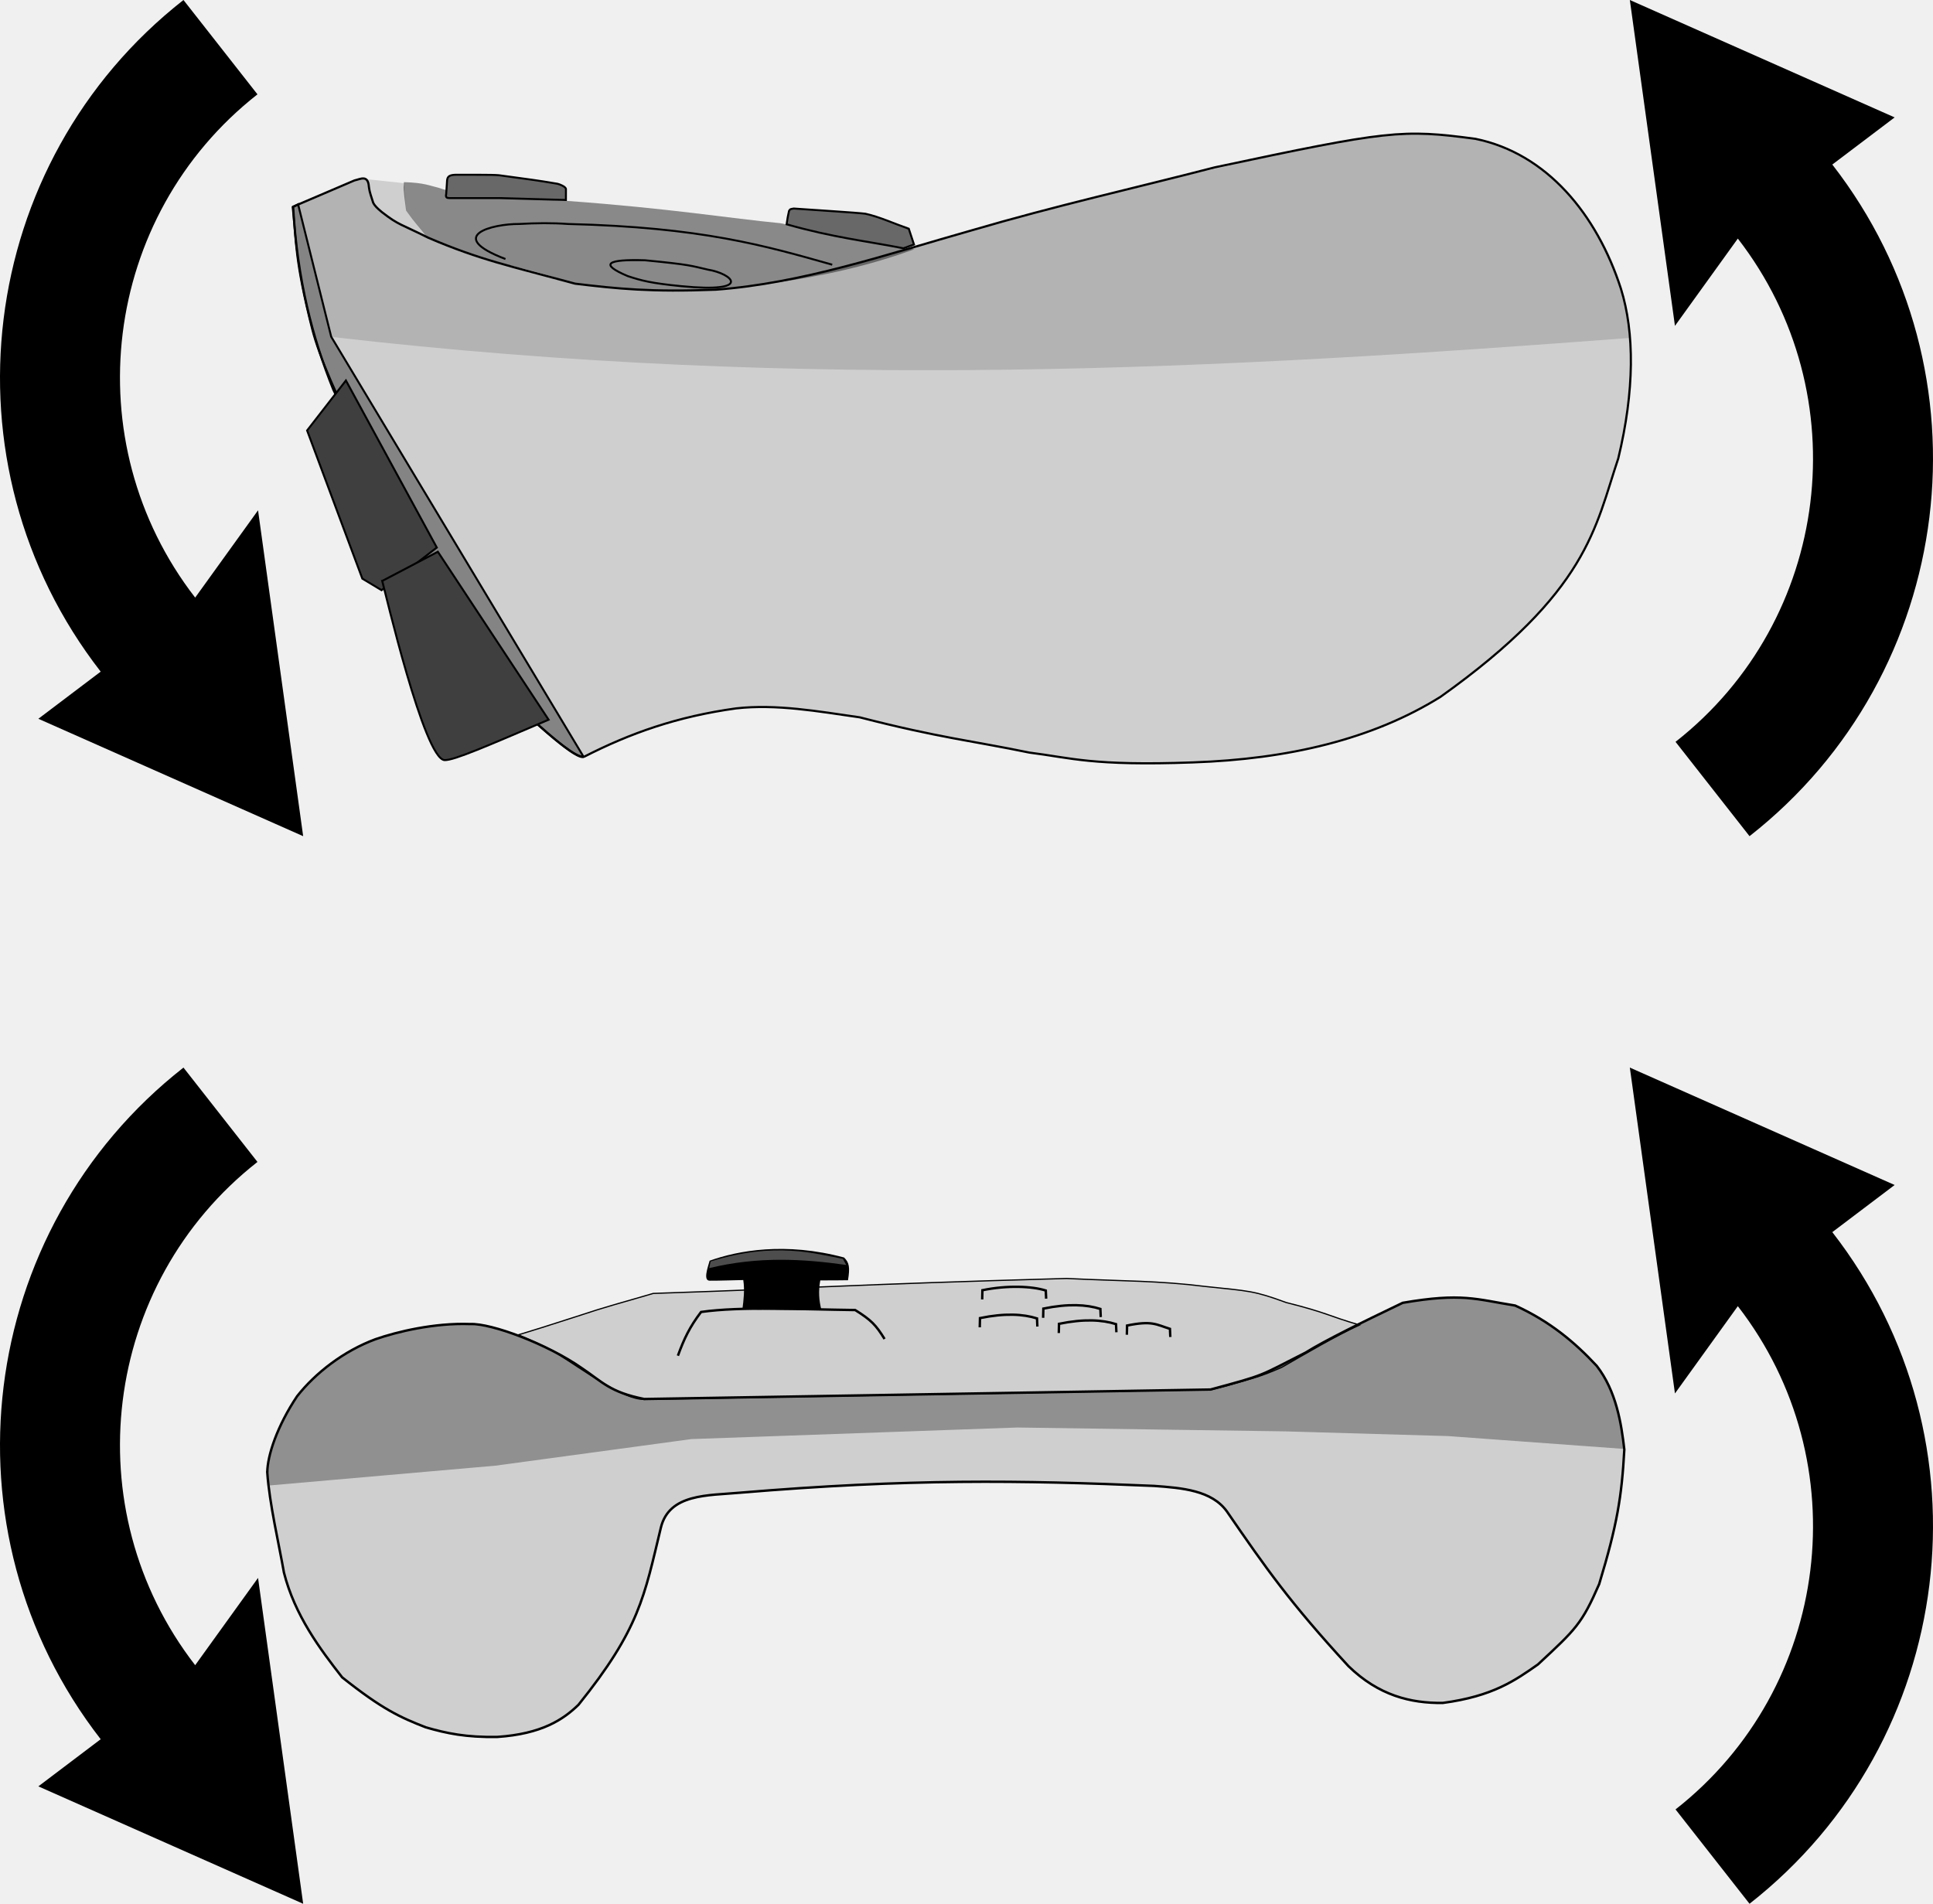
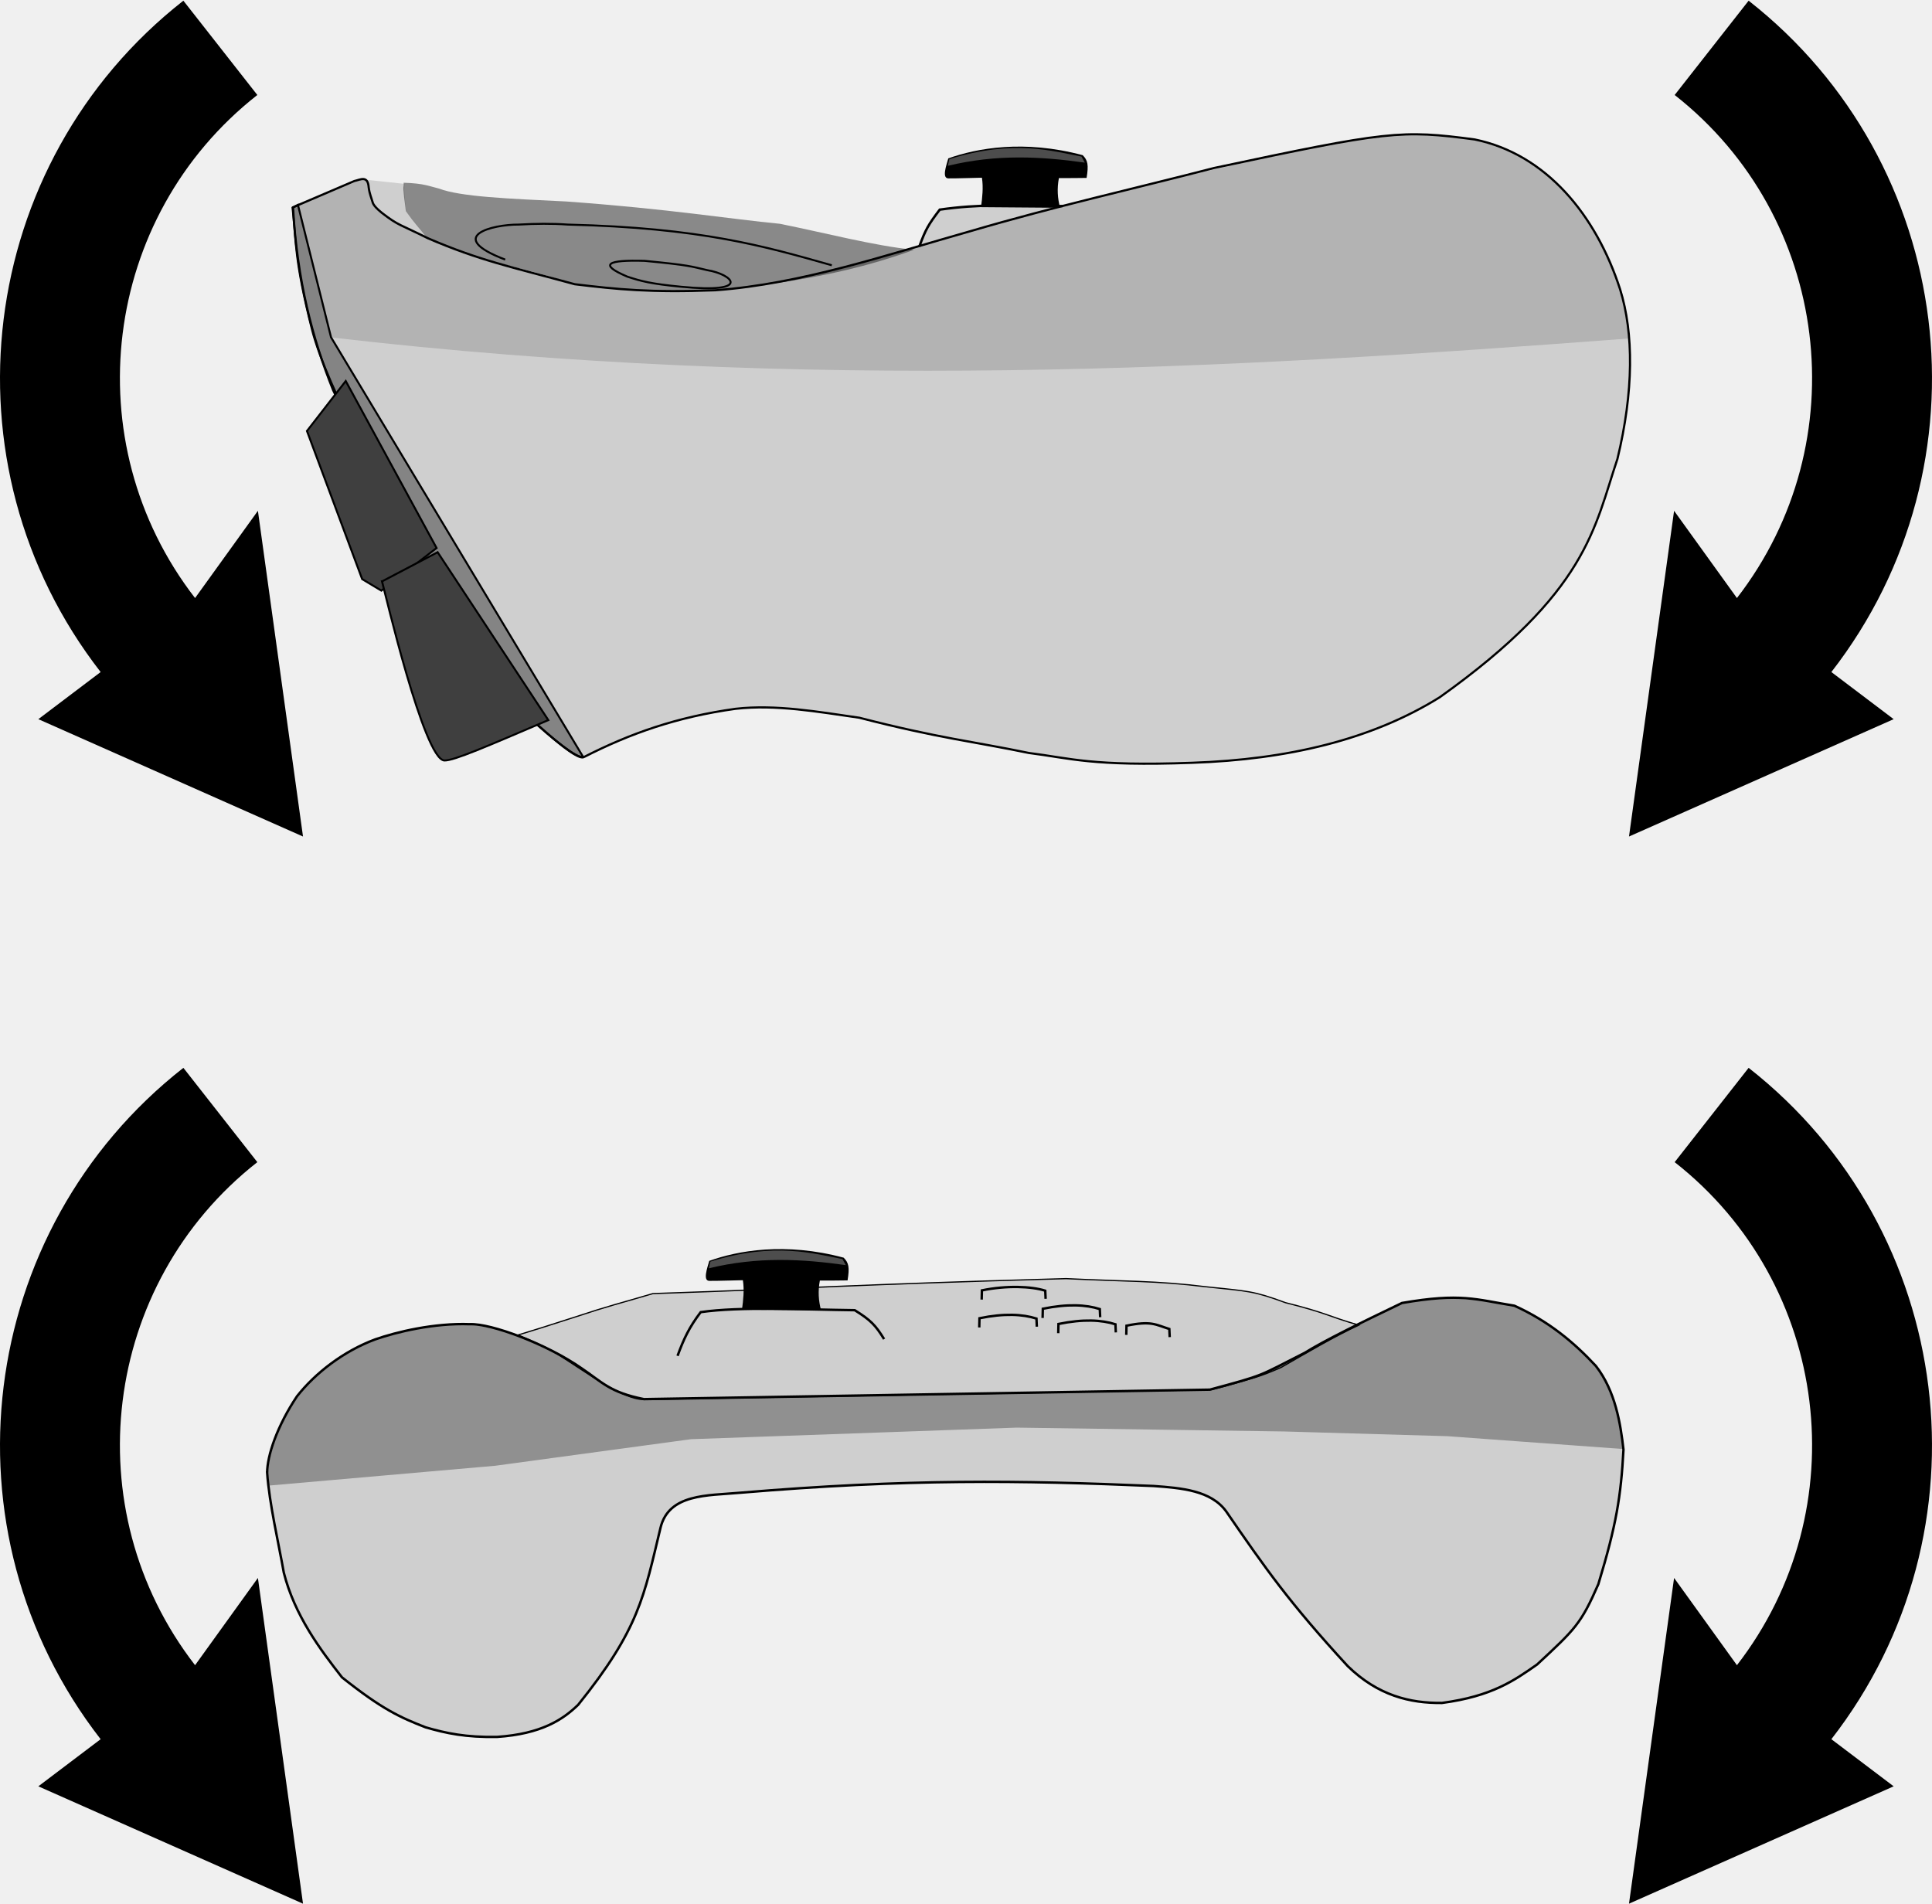
- <svg xmlns="http://www.w3.org/2000/svg" width="977.537" height="962.95" viewBox="0 0 977.537 962.95" id="svg2" version="1.1">
+ <svg xmlns="http://www.w3.org/2000/svg" width="304.435" height="300" viewBox="0 0 304.435 300" id="svg2" version="1.1">
  <defs id="defs4" />
-   <g id="layer1" transform="translate(-17.53441,-481.453)" style="opacity:1">
-     <g id="g4353" transform="matrix(0,-1,1,0,715.6266,1254.239)">
-       <path id="path4255" d="m 390.078,-402.574 c 11.826,23.137 20.241,46.778 24.39,76.704 2.299,20.383 -1.518,41.571 -4.516,62.543 -10.36,40.186 -11.939,57.324 -17.837,85.798 -2.638,21.041 -6.833,31.762 -4.967,82.637 1.661,48.323 11.672,90.828 33.19,125.311 53.371,74.852 85.731,78.138 120.569,89.863 34.257,8.275 63.625,8.257 85.798,1.355 37.631,-12.186 68.431,-37.391 75.864,-73.606 4.94,-37.066 4.262,-44.013 -14.45,-131.859 -10.521,-40.658 -19.335,-80.184 -31.836,-122.827 -12.215,-43.166 -26.817,-85.794 -30.029,-129.488 -1.279,-32.913 0.475,-49.761 3.048,-71.122 8.937,-32.664 11.862,-47.799 23.256,-74.283 6.93,-13.804 6.25,-14.853 12.918,-23.389 4.058,-5.063 5.464,-4.486 5.798,-4.766 4.981,-1.627 5.144,-1.541 6.996,-1.832 6.307,-0.459 3.937,-4.194 3.246,-7.296 l -13.265,-31.017 c -36.888,2.054 -66.496,9.805 -92.572,20.321 l -40.211,19.619 c -32.999,17.594 -68.049,36.913 -104.55,57.803 -26.719,27.41 -43.101,45.968 -40.84,49.533 z" style="fill:#000000;fill-opacity:0.137;fill-rule:evenodd;stroke:#000000;stroke-width:1.1;stroke-linecap:butt;stroke-linejoin:miter;stroke-miterlimit:4;stroke-dasharray:none;stroke-opacity:1" />
-       <path id="path4265" d="m 646.258,-466.51 c 2.366,-6.417 4.076,-12.028 6.778,-15.803 4.947,-3.781 6.726,-5.727 13.183,-10.414 3.238,-0.434 5.595,-0.728 7.33,-0.923 6.663,-0.75 4.141,-0.041 7.12,-0.206 -0.344,10.543 -1.803,13.009 -2.935,17.837 -4.208,10.933 -5.136,35.483 -6.548,64.349 -3.763,52.343 -8.926,83.24 -11.289,108.151 -4.618,23.043 -11.102,47.478 -13.18,67.815 -8.311,-22.758 -13.495,-45.783 -17.075,-71.202 -2.984,-27.018 -3.669,-30.825 -4.29,-48.092 0.727,-15.661 0.817,-29.24 3.998,-52.932 7.208,-20.047 10.127,-39.969 16.908,-58.581 z" style="fill:#000000;fill-opacity:0.426;fill-rule:evenodd;stroke:none;stroke-width:1px;stroke-linecap:butt;stroke-linejoin:miter;stroke-opacity:1" />
-       <path id="path4267" d="m 641.772,-442.475 c 11.77,-30.851 17.814,-6.415 17.722,6.865 0.486,8.54 0.577,16.844 0,24.746 -1.645,67.632 -10.961,99.643 -20.595,133.631" style="fill:none;fill-rule:evenodd;stroke:#000000;stroke-width:1px;stroke-linecap:butt;stroke-linejoin:miter;stroke-opacity:1" />
-       <path id="path4269" d="m 628.041,-353.548 c 1.48,-15.261 2.818,-20.21 5.109,-27.141 6.233,-14.71 8.558,-10.125 7.983,8.781 -2.219,23.066 -2.789,23.28 -4.71,31.691 -2.037,12.707 -11.971,23.141 -8.382,-13.331 z" style="fill:none;fill-rule:evenodd;stroke:#000000;stroke-width:1px;stroke-linecap:butt;stroke-linejoin:miter;stroke-opacity:1" />
-       <path id="path4271" d="m 684.395,-466.901 c -0.078,7.024 0.108,16.918 -0.235,21.073 -2.219,16.083 -2.385,18.277 -4.327,29.666 -0.222,0.99 -1.355,3.934 -2.55,4.275 l -5.655,-0.015 0.958,-33.607 0,-25.338 c 0.027,-1.346 0.359,-1.987 2.062,-1.598 l 7.052,0.462 c 1.736,0.258 2.734,0.996 2.696,5.082 z" style="fill:#686868;fill-opacity:1;fill-rule:evenodd;stroke:#000000;stroke-width:1px;stroke-linecap:butt;stroke-linejoin:miter;stroke-opacity:1" />
-       <path id="path4273" d="m 659.334,-300.303 c 2.787,0.409 4.637,0.717 6.781,1.233 1.014,0.555 0.931,0.942 1.193,2.407 -0.875,12.065 -2.011,31.171 -2.626,36.194 -1.56,7.102 -5.044,14.632 -7.584,21.952 l -7.983,2.634 -1.916,-5.348 c 3.762,-19.267 5.404,-35.354 12.134,-59.072 z" style="fill:#686868;fill-opacity:1;fill-rule:evenodd;stroke:#000000;stroke-width:1px;stroke-linecap:butt;stroke-linejoin:miter;stroke-opacity:1" />
-       <path id="path4275" d="m 669.136,-547.204 -66.719,16.402 c -28.108,242.513 -16.019,453.098 -0.532,657.203 37.121,-1.358 92.381,-28.952 101.477,-84.015 5.912,-36.881 -3.906,-73.269 -22.279,-153.341 -10.682,-46.553 -23.499,-91.47 -37.555,-138.658 -9.542,-31.318 -16.456,-63.579 -17.722,-97.868 0.152,-20.513 0.39,-39.496 3.502,-59.86 10.899,-37.689 9.867,-51.336 32.899,-93.407 2.27,-3.224 4.661,-6.494 7.306,-8.367 3.836,-1.816 6.467,-1.825 9.636,-2.641 1.381,-0.504 4.04,-0.612 2.948,-3.906 z" style="fill:#000000;fill-opacity:0.137;fill-rule:evenodd;stroke:none;stroke-width:1px;stroke-linecap:butt;stroke-linejoin:miter;stroke-opacity:1" />
-       <path id="path4277" d="m 652.548,-481.75 c 4.862,-9.86 8.881,-20.593 16.804,-27.281 2.575,-1.294 5.086,-1.797 7.859,-2.288 1.207,-0.26 2.226,-0.538 3.043,-0.767 0.983,-0.275 1.803,-0.78 2.023,-1.602 l -2.184,20.289 -2.959,-0.18 -11.014,0.892 z" style="fill:#000000;fill-opacity:0.137;fill-rule:evenodd;stroke:none;stroke-width:1px;stroke-linecap:butt;stroke-linejoin:miter;stroke-opacity:1" />
-       <path id="path4279" d="m 390.212,-403.097 c -2.125,-6.188 40.188,-48.75 40.188,-48.75 90.011,-50.953 148.739,-81.504 175.824,-88.358 35.857,-9.073 45.037,-8.019 61.754,-9.862 l 1.485,2.72 -67,16.75 z" style="fill:#000000;fill-opacity:0.366;fill-rule:evenodd;stroke:#000000;stroke-width:1px;stroke-linecap:butt;stroke-linejoin:miter;stroke-opacity:1" />
-       <path id="path4289" d="m 555.047,-542.781 25.279,19.622 -84.499,45.962 -21.567,-27.931 5.834,-9.723 z" style="fill:#3f3f3f;fill-opacity:1;fill-rule:evenodd;stroke:#000000;stroke-width:1px;stroke-linecap:butt;stroke-linejoin:miter;stroke-opacity:1" />
-       <path id="path4291" d="m 478.942,-504.792 14.763,28.125 -84.956,56.008 c -13.174,-30.846 -20.583,-47.776 -20.44,-52.588 0.455,-10.339 85.958,-30.228 90.633,-31.546 z" style="fill:#3f3f3f;fill-opacity:1;fill-rule:evenodd;stroke:#000000;stroke-width:1px;stroke-linecap:butt;stroke-linejoin:miter;stroke-opacity:1" />
-     </g>
-     <g id="g4518">
-       <path d="m 864.869,856.684 c 78.638,-61.695 92.596,-175.634 31.502,-254.555 l -31.796,44.151 -22.816,-164.827 133.916,59.384 -31.523,23.844 c 81.777,105.256 63.072,257.462 -41.861,339.721" id="path4296-9" style="opacity:1" />
-       <path d="m 147.737,529.172 c -78.638,61.695 -92.596,175.634 -31.502,254.555 l 31.796,-44.151 22.816,164.827 -133.916,-59.384 31.523,-23.844 C -13.322,715.918 5.382,563.712 110.316,481.453" id="path4296-9-1" style="opacity:1" />
-     </g>
-     <g id="g4505" transform="matrix(1.226583,0,0,1.226583,-100.6958,-388.3749)">
-       <path id="path4431" d="m 206.587,1316.403 c 0.015,-6.974 4.133,-19.314 12.312,-31.5 7.54,-9.583 19.22,-18.659 32.312,-23.5 8.734,-3.044 24.151,-6.786 39,-6.25 8.739,-0.389 31.853,8.229 46.049,18.173 8.583,5.749 11.528,9.902 25.749,12.739 l 233.452,-3.912 c 23.214,-6.275 19.452,-5.225 39.25,-15.25 7.709,-4.825 23.052,-12.376 40,-20.5 24.346,-4.203 30.315,-1.463 46.375,1.125 14.24,6.483 24.504,15.066 33.625,24.875 8.095,10.424 10.152,23.889 11.375,34.5 -1.071,19.482 -2.952,31.06 -10.375,55.5 -7.184,16.452 -9.616,18.61 -25.25,33.125 -9.453,6.611 -18.541,13.112 -39.25,15.875 -13.218,0.142 -26.405,-3.048 -38.875,-15.188 -24.176,-26.288 -33.959,-40.309 -50.125,-63.812 -6.261,-8.656 -18.327,-9.657 -30,-10.5 -55.022,-2.352 -101.37,-3.02 -170.875,2.812 -12.999,1.193 -29.104,0.283 -32.5,14.5 -6.812,28.208 -8.75,41.638 -33.938,72.938 -6.295,6.116 -15.178,12.03 -33.453,13.264 -12.899,0.219 -20.872,-1.452 -29.485,-3.951 -10.57,-4.117 -17.925,-7.438 -34.5,-20.625 -9.061,-11.575 -19.545,-25.599 -24,-43.188 -2.012,-11.548 -6,-28.474 -6.875,-41.25 z" style="fill:#000000;fill-opacity:0.137;fill-rule:evenodd;stroke:#000000;stroke-width:1px;stroke-linecap:butt;stroke-linejoin:miter;stroke-opacity:1" />
-       <path id="path4433" d="m 310.073,1259.61 c 7.325,-2.2 10.977,-3.392 23.077,-7.27 14.789,-4.904 18.284,-5.595 32.562,-9.812 69.522,-2.333 78.277,-3.592 170.461,-6.175 23.934,1.184 37.25,0.82 57.65,3.354 17.465,1.862 19.365,1.605 32.821,6.561 17.279,4.352 16.832,5.334 30.247,9.275 -9.789,4.494 -21.813,11.591 -32.044,17.456 -9.146,3.999 -10.634,4.098 -22.866,7.673 l -5.922,1.503 -234.141,4.066 c -8.935,-0.104 -23.108,-10.968 -37.559,-20.017 -6.597,-3.391 -8.305,-4.024 -14.287,-6.612 z" style="fill:#000000;fill-opacity:0.137;fill-rule:evenodd;stroke:#000000;stroke-width:0.5;stroke-linecap:butt;stroke-linejoin:miter;stroke-miterlimit:4;stroke-dasharray:none;stroke-opacity:1" />
-       <path id="path4435" d="m 766.119,1306.657 -72.655,-5.303 -67.175,-1.944 -110.485,-1.591 -134.35,4.773 -80.787,10.96 -93.406,8.179 c -0.511,-3.417 -0.497,-4.957 -0.418,-7.516 3.698,-18.261 15.075,-42.539 44.857,-52.812 25.302,-8.879 45.438,-8.003 64.435,1.326 5.915,2.415 9.782,3.096 16.602,8.261 8.16,6.179 15.411,10.783 22.289,13.306 2.594,1.167 5.281,1.399 7.955,1.768 l 232.461,-3.712 c 14.22,-3.704 25.573,-7.759 41.541,-16.454 14.173,-7.718 26.408,-13.652 38.097,-19.564 11.674,-1.507 12.214,-2.739 27.842,-1.282 3.497,-0.388 11.722,1.589 17.943,2.563 12.12,5.808 24.184,13.115 35.974,27.666 5.474,10.459 8.282,20.919 9.281,31.378 z" style="fill:#000000;fill-opacity:0.307;fill-rule:evenodd;stroke:none;stroke-width:1px;stroke-linecap:butt;stroke-linejoin:miter;stroke-opacity:1" />
-       <path id="path4437" d="m 402.462,1249.153 c 0.531,-4.042 1,-8.083 0.375,-12.125 0.351,-0.075 -11.223,0.315 -13.875,0.25 -2.681,-0.065 -0.893,-5.143 0,-8.25 11.617,-4.172 31.25,-7.814 55.446,-1.317 2.122,2.123 2.473,4.029 1.606,9.375 -3.694,0.028 -7.485,0.11 -11.427,0.067 -0.829,4.332 -0.556,8.389 0.5,12.25 z" style="fill:#000000;fill-opacity:1;fill-rule:evenodd;stroke:none;stroke-width:1px;stroke-linecap:butt;stroke-linejoin:miter;stroke-opacity:1" />
-       <path id="path4439" d="m 388.775,1232.091 c 0,-0.25 0.625,-2.75 0.625,-2.75 26.687,-8.345 43.23,-3.132 54.5,-1.062 l 1.375,2.5 c -17.852,-2.507 -36.171,-3.611 -56.5,1.312 z" style="fill:#ffffff;fill-opacity:0.302;fill-rule:evenodd;stroke:none;stroke-width:1px;stroke-linecap:butt;stroke-linejoin:miter;stroke-opacity:1" />
-       <path id="path4441" d="m 375.884,1268.208 c 2.596,-7.085 4.797,-11.753 9.546,-18.031 16.48,-2.356 41.156,-1.069 63.551,-0.795 6.531,4.084 8.537,6.125 12.109,11.932" style="fill:none;fill-rule:evenodd;stroke:#000000;stroke-width:1px;stroke-linecap:butt;stroke-linejoin:miter;stroke-opacity:1" />
-       <path id="path4443" d="m 500.339,1256.5 0.088,-3.801 c 10.27,-2.1 17.773,-1.679 23.508,0.13 l 0.151,3.354" style="fill:none;fill-rule:evenodd;stroke:#000000;stroke-width:1px;stroke-linecap:butt;stroke-linejoin:miter;stroke-opacity:1" />
-       <path id="path4443-1" d="m 526.469,1252.583 0.088,-3.801 c 10.27,-2.1 17.773,-1.679 23.508,0.13 l 0.151,3.354" style="opacity:1;fill:none;fill-rule:evenodd;stroke:#000000;stroke-width:1px;stroke-linecap:butt;stroke-linejoin:miter;stroke-opacity:1" />
-       <path id="path4443-1-4" d="m 532.921,1258.859 0.088,-3.801 c 10.27,-2.1 17.773,-1.679 23.508,0.13 l 0.151,3.354" style="opacity:1;fill:none;fill-rule:evenodd;stroke:#000000;stroke-width:1px;stroke-linecap:butt;stroke-linejoin:miter;stroke-opacity:1" />
-       <path id="path4443-1-4-5" d="m 560.984,1259.566 0.088,-3.801 c 10.27,-2.1 11.94,-0.441 17.674,1.367 l 0.151,3.354" style="opacity:1;fill:none;fill-rule:evenodd;stroke:#000000;stroke-width:1px;stroke-linecap:butt;stroke-linejoin:miter;stroke-opacity:1" />
-       <path id="path4443-1-7" d="m 501.339,1245.002 0.088,-3.801 c 10.27,-2.1 20.398,-1.679 26.133,0.13 l 0.151,3.354" style="opacity:1;fill:none;fill-rule:evenodd;stroke:#000000;stroke-width:1px;stroke-linecap:butt;stroke-linejoin:miter;stroke-opacity:1" />
-     </g>
-     <g style="opacity:1" id="g4518-0" transform="translate(0,540)">
-       <path d="m 864.869,856.684 c 78.638,-61.695 92.596,-175.634 31.502,-254.555 l -31.796,44.151 -22.816,-164.827 133.916,59.384 -31.523,23.844 c 81.777,105.256 63.072,257.462 -41.861,339.721" id="path4296-9-8" style="opacity:1" />
-       <path d="m 147.737,529.172 c -78.638,61.695 -92.596,175.634 -31.502,254.555 l 31.796,-44.151 22.816,164.827 -133.916,-59.384 31.523,-23.844 C -13.322,715.918 5.382,563.712 110.316,481.453" id="path4296-9-1-8" style="opacity:1" />
+   <g id="layer1" transform="translate(-17.53441,-1144.403)" style="opacity:1">
+     <g id="g4268" transform="matrix(0.3114309,0,0,0.3114309,12.07365,994.5714)">
+       <g id="g4263">
+         <path id="path4437-0" d="m 513.905,585.936 c 0.651,-4.957 1.226,-9.915 0.46,-14.872 0.431,-0.092 -13.766,0.386 -17.019,0.307 -3.288,-0.08 -1.095,-6.308 0,-10.119 14.249,-5.117 38.331,-9.584 68.009,-1.615 2.603,2.604 3.033,4.942 1.97,11.499 -4.531,0.034 -9.181,0.135 -14.016,0.082 -1.017,5.314 -0.682,10.29 0.613,15.026 z" style="opacity:1;fill:#000000;fill-opacity:1;fill-rule:evenodd;stroke:none;stroke-width:1px;stroke-linecap:butt;stroke-linejoin:miter;stroke-opacity:1" />
+         <path id="path4439-8" d="m 497.116,565.008 c 0,-0.307 0.767,-3.373 0.767,-3.373 32.734,-10.236 53.025,-3.842 66.849,-1.303 l 1.687,3.067 c -21.897,-3.076 -44.367,-4.429 -69.302,1.61 z" style="opacity:1;fill:#ffffff;fill-opacity:0.302;fill-rule:evenodd;stroke:none;stroke-width:1px;stroke-linecap:butt;stroke-linejoin:miter;stroke-opacity:1" />
+         <path id="path4441-9" d="m 482.68,605.871 c 3.185,-8.691 4.509,-10.979 10.334,-18.679 20.214,-2.889 34.668,-2.123 62.138,-1.788" style="opacity:1;fill:#000000;fill-opacity:0.137;fill-rule:evenodd;stroke:#000000;stroke-width:1.227px;stroke-linecap:butt;stroke-linejoin:miter;stroke-opacity:1" />
+       </g>
+       <g id="g4518">
+         <path style="opacity:1" id="path4296-9" d="m 864.869,529.172 c 78.638,61.695 92.596,175.634 31.502,254.555 L 864.574,739.576 841.759,904.403 975.674,845.019 944.152,821.174 C 1025.929,715.918 1007.224,563.712 902.29,481.453" />
+         <path style="opacity:1" id="path4296-9-1" d="m 147.737,529.172 c -78.638,61.695 -92.596,175.634 -31.502,254.555 l 31.796,-44.151 22.816,164.827 -133.916,-59.384 31.523,-23.844 C -13.322,715.918 5.382,563.712 110.316,481.453" />
+       </g>
+       <g transform="matrix(1.226583,0,0,1.226583,-100.6958,-388.3749)" id="g4505">
+         <path style="fill:#000000;fill-opacity:0.137;fill-rule:evenodd;stroke:#000000;stroke-width:1px;stroke-linecap:butt;stroke-linejoin:miter;stroke-opacity:1" d="m 206.587,1316.403 c 0.015,-6.974 4.133,-19.314 12.312,-31.5 7.54,-9.583 19.22,-18.659 32.312,-23.5 8.734,-3.044 24.151,-6.786 39,-6.25 8.739,-0.389 31.853,8.229 46.049,18.173 8.583,5.749 11.528,9.902 25.749,12.739 l 233.452,-3.912 c 23.214,-6.275 19.452,-5.225 39.25,-15.25 7.709,-4.825 23.052,-12.376 40,-20.5 24.346,-4.203 30.315,-1.463 46.375,1.125 14.24,6.483 24.504,15.066 33.625,24.875 8.095,10.424 10.152,23.889 11.375,34.5 -1.071,19.482 -2.952,31.06 -10.375,55.5 -7.184,16.452 -9.616,18.61 -25.25,33.125 -9.453,6.611 -18.541,13.112 -39.25,15.875 -13.218,0.142 -26.405,-3.048 -38.875,-15.188 -24.176,-26.288 -33.959,-40.309 -50.125,-63.812 -6.261,-8.656 -18.327,-9.657 -30,-10.5 -55.022,-2.352 -101.37,-3.02 -170.875,2.812 -12.999,1.193 -29.104,0.283 -32.5,14.5 -6.812,28.208 -8.75,41.638 -33.938,72.938 -6.295,6.116 -15.178,12.03 -33.453,13.264 -12.899,0.219 -20.872,-1.452 -29.485,-3.951 -10.57,-4.117 -17.925,-7.438 -34.5,-20.625 -9.061,-11.575 -19.545,-25.599 -24,-43.188 -2.012,-11.548 -6,-28.474 -6.875,-41.25 z" id="path4431" />
+         <path style="fill:#000000;fill-opacity:0.137;fill-rule:evenodd;stroke:#000000;stroke-width:0.5;stroke-linecap:butt;stroke-linejoin:miter;stroke-miterlimit:4;stroke-dasharray:none;stroke-opacity:1" d="m 310.073,1259.61 c 7.325,-2.2 10.977,-3.392 23.077,-7.27 14.789,-4.904 18.284,-5.595 32.562,-9.812 69.522,-2.333 78.277,-3.592 170.461,-6.175 23.934,1.184 37.25,0.82 57.65,3.354 17.465,1.862 19.365,1.605 32.821,6.561 17.279,4.352 16.832,5.334 30.247,9.275 -9.789,4.494 -21.813,11.591 -32.044,17.456 -9.146,3.999 -10.634,4.098 -22.866,7.673 l -5.922,1.503 -234.141,4.066 c -8.935,-0.104 -23.108,-10.968 -37.559,-20.017 -6.597,-3.391 -8.305,-4.024 -14.287,-6.612 z" id="path4433" />
+         <path style="fill:#000000;fill-opacity:0.307;fill-rule:evenodd;stroke:none;stroke-width:1px;stroke-linecap:butt;stroke-linejoin:miter;stroke-opacity:1" d="m 766.119,1306.657 -72.655,-5.303 -67.175,-1.944 -110.485,-1.591 -134.35,4.773 -80.787,10.96 -93.406,8.179 c -0.511,-3.417 -0.497,-4.957 -0.418,-7.516 3.698,-18.261 15.075,-42.539 44.857,-52.812 25.302,-8.879 45.438,-8.003 64.435,1.326 5.915,2.415 9.782,3.096 16.602,8.261 8.16,6.179 15.411,10.783 22.289,13.306 2.594,1.167 5.281,1.399 7.955,1.768 l 232.461,-3.712 c 14.22,-3.704 25.573,-7.759 41.541,-16.454 14.173,-7.718 26.408,-13.652 38.097,-19.564 11.674,-1.507 12.214,-2.739 27.842,-1.282 3.497,-0.388 11.722,1.589 17.943,2.563 12.12,5.808 24.184,13.115 35.974,27.666 5.474,10.459 8.282,20.919 9.281,31.378 z" id="path4435" />
+         <path style="fill:#000000;fill-opacity:1;fill-rule:evenodd;stroke:none;stroke-width:1px;stroke-linecap:butt;stroke-linejoin:miter;stroke-opacity:1" d="m 402.462,1249.153 c 0.531,-4.042 1,-8.083 0.375,-12.125 0.351,-0.075 -11.223,0.315 -13.875,0.25 -2.681,-0.065 -0.893,-5.143 0,-8.25 11.617,-4.172 31.25,-7.814 55.446,-1.317 2.122,2.123 2.473,4.029 1.606,9.375 -3.694,0.028 -7.485,0.11 -11.427,0.067 -0.829,4.332 -0.556,8.389 0.5,12.25 z" id="path4437" />
+         <path style="fill:#ffffff;fill-opacity:0.302;fill-rule:evenodd;stroke:none;stroke-width:1px;stroke-linecap:butt;stroke-linejoin:miter;stroke-opacity:1" d="m 388.775,1232.091 c 0,-0.25 0.625,-2.75 0.625,-2.75 26.687,-8.345 43.23,-3.132 54.5,-1.062 l 1.375,2.5 c -17.852,-2.507 -36.171,-3.611 -56.5,1.312 z" id="path4439" />
+         <path style="fill:none;fill-rule:evenodd;stroke:#000000;stroke-width:1px;stroke-linecap:butt;stroke-linejoin:miter;stroke-opacity:1" d="m 375.884,1268.208 c 2.596,-7.085 4.797,-11.753 9.546,-18.031 16.48,-2.356 41.156,-1.069 63.551,-0.795 6.531,4.084 8.537,6.125 12.109,11.932" id="path4441" />
+         <path style="fill:none;fill-rule:evenodd;stroke:#000000;stroke-width:1px;stroke-linecap:butt;stroke-linejoin:miter;stroke-opacity:1" d="m 500.339,1256.5 0.088,-3.801 c 10.27,-2.1 17.773,-1.679 23.508,0.13 l 0.151,3.354" id="path4443" />
+         <path style="opacity:1;fill:none;fill-rule:evenodd;stroke:#000000;stroke-width:1px;stroke-linecap:butt;stroke-linejoin:miter;stroke-opacity:1" d="m 526.469,1252.583 0.088,-3.801 c 10.27,-2.1 17.773,-1.679 23.508,0.13 l 0.151,3.354" id="path4443-1" />
+         <path style="opacity:1;fill:none;fill-rule:evenodd;stroke:#000000;stroke-width:1px;stroke-linecap:butt;stroke-linejoin:miter;stroke-opacity:1" d="m 532.921,1258.859 0.088,-3.801 c 10.27,-2.1 17.773,-1.679 23.508,0.13 l 0.151,3.354" id="path4443-1-4" />
+         <path style="opacity:1;fill:none;fill-rule:evenodd;stroke:#000000;stroke-width:1px;stroke-linecap:butt;stroke-linejoin:miter;stroke-opacity:1" d="m 560.984,1259.566 0.088,-3.801 c 10.27,-2.1 11.94,-0.441 17.674,1.367 l 0.151,3.354" id="path4443-1-4-5" />
+         <path style="opacity:1;fill:none;fill-rule:evenodd;stroke:#000000;stroke-width:1px;stroke-linecap:butt;stroke-linejoin:miter;stroke-opacity:1" d="m 501.339,1245.002 0.088,-3.801 c 10.27,-2.1 20.398,-1.679 26.133,0.13 l 0.151,3.354" id="path4443-1-7" />
+       </g>
+       <g transform="translate(0,540)" id="g4518-0" style="opacity:1">
+         <path style="opacity:1" id="path4296-9-8" d="m 864.869,529.172 c 78.638,61.695 92.596,175.634 31.502,254.555 L 864.574,739.576 841.759,904.403 975.674,845.019 944.152,821.174 C 1025.929,715.918 1007.224,563.712 902.29,481.453" />
+         <path style="opacity:1" id="path4296-9-1-8" d="m 147.737,529.172 c -78.638,61.695 -92.596,175.634 -31.502,254.555 l 31.796,-44.151 22.816,164.827 -133.916,-59.384 31.523,-23.844 C -13.322,715.918 5.382,563.712 110.316,481.453" />
+       </g>
+       <g transform="matrix(0,-1,1,0,715.6266,1254.239)" id="g4353">
+         <path style="fill:#000000;fill-opacity:0.137;fill-rule:evenodd;stroke:#000000;stroke-width:1.1;stroke-linecap:butt;stroke-linejoin:miter;stroke-miterlimit:4;stroke-dasharray:none;stroke-opacity:1" d="m 390.078,-402.574 c 11.826,23.137 20.241,46.778 24.39,76.704 2.299,20.383 -1.518,41.571 -4.516,62.543 -10.36,40.186 -11.939,57.324 -17.837,85.798 -2.638,21.041 -6.833,31.762 -4.967,82.637 1.661,48.323 11.672,90.828 33.19,125.311 53.371,74.852 85.731,78.138 120.569,89.863 34.257,8.275 63.625,8.257 85.798,1.355 37.631,-12.186 68.431,-37.391 75.864,-73.606 4.94,-37.066 4.262,-44.013 -14.45,-131.859 -10.521,-40.658 -19.335,-80.184 -31.836,-122.827 -12.215,-43.166 -26.817,-85.794 -30.029,-129.488 -1.279,-32.913 0.475,-49.761 3.048,-71.122 8.937,-32.664 11.862,-47.799 23.256,-74.283 6.93,-13.804 6.25,-14.853 12.918,-23.389 4.058,-5.063 5.464,-4.486 5.798,-4.766 4.981,-1.627 5.144,-1.541 6.996,-1.832 6.307,-0.459 3.937,-4.194 3.246,-7.296 l -13.265,-31.017 c -36.888,2.054 -66.496,9.805 -92.572,20.321 l -40.211,19.619 c -32.999,17.594 -68.049,36.913 -104.55,57.803 -26.719,27.41 -43.101,45.968 -40.84,49.533 z" id="path4255" />
+         <path style="fill:#000000;fill-opacity:0.426;fill-rule:evenodd;stroke:none;stroke-width:1px;stroke-linecap:butt;stroke-linejoin:miter;stroke-opacity:1" d="m 646.258,-466.51 c 2.366,-6.417 4.076,-12.028 6.778,-15.803 4.947,-3.781 6.726,-5.727 13.183,-10.414 3.238,-0.434 5.595,-0.728 7.33,-0.923 6.663,-0.75 4.141,-0.041 7.12,-0.206 -0.344,10.543 -1.803,13.009 -2.935,17.837 -4.208,10.933 -5.136,35.483 -6.548,64.349 -3.763,52.343 -8.926,83.24 -11.289,108.151 -4.618,23.043 -11.102,47.478 -13.18,67.815 -8.311,-22.758 -13.495,-45.783 -17.075,-71.202 -2.984,-27.018 -3.669,-30.825 -4.29,-48.092 0.727,-15.661 0.817,-29.24 3.998,-52.932 7.208,-20.047 10.127,-39.969 16.908,-58.581 z" id="path4265" />
+         <path style="fill:none;fill-rule:evenodd;stroke:#000000;stroke-width:1px;stroke-linecap:butt;stroke-linejoin:miter;stroke-opacity:1" d="m 641.772,-442.475 c 11.77,-30.851 17.814,-6.415 17.722,6.865 0.486,8.54 0.577,16.844 0,24.746 -1.645,67.632 -10.961,99.643 -20.595,133.631" id="path4267" />
+         <path style="fill:none;fill-rule:evenodd;stroke:#000000;stroke-width:1px;stroke-linecap:butt;stroke-linejoin:miter;stroke-opacity:1" d="m 628.041,-353.548 c 1.48,-15.261 2.818,-20.21 5.109,-27.141 6.233,-14.71 8.558,-10.125 7.983,8.781 -2.219,23.066 -2.789,23.28 -4.71,31.691 -2.037,12.707 -11.971,23.141 -8.382,-13.331 z" id="path4269" />
+         <path style="fill:#000000;fill-opacity:0.137;fill-rule:evenodd;stroke:none;stroke-width:1px;stroke-linecap:butt;stroke-linejoin:miter;stroke-opacity:1" d="m 669.136,-547.204 -66.719,16.402 c -28.108,242.513 -16.019,453.098 -0.532,657.203 37.121,-1.358 92.381,-28.952 101.477,-84.015 5.912,-36.881 -3.906,-73.269 -22.279,-153.341 -10.682,-46.553 -23.499,-91.47 -37.555,-138.658 -9.542,-31.318 -16.456,-63.579 -17.722,-97.868 0.152,-20.513 0.39,-39.496 3.502,-59.86 10.899,-37.689 9.867,-51.336 32.899,-93.407 2.27,-3.224 4.661,-6.494 7.306,-8.367 3.836,-1.816 6.467,-1.825 9.636,-2.641 1.381,-0.504 4.04,-0.612 2.948,-3.906 z" id="path4275" />
+         <path style="fill:#000000;fill-opacity:0.137;fill-rule:evenodd;stroke:none;stroke-width:1px;stroke-linecap:butt;stroke-linejoin:miter;stroke-opacity:1" d="m 652.548,-481.75 c 4.862,-9.86 8.881,-20.593 16.804,-27.281 2.575,-1.294 5.086,-1.797 7.859,-2.288 1.207,-0.26 2.226,-0.538 3.043,-0.767 0.983,-0.275 1.803,-0.78 2.023,-1.602 l -2.184,20.289 -2.959,-0.18 -11.014,0.892 z" id="path4277" />
+         <path style="fill:#000000;fill-opacity:0.366;fill-rule:evenodd;stroke:#000000;stroke-width:1px;stroke-linecap:butt;stroke-linejoin:miter;stroke-opacity:1" d="m 390.212,-403.097 c -2.125,-6.188 40.188,-48.75 40.188,-48.75 90.011,-50.953 148.739,-81.504 175.824,-88.358 35.857,-9.073 45.037,-8.019 61.754,-9.862 l 1.485,2.72 -67,16.75 z" id="path4279" />
+         <path style="fill:#3f3f3f;fill-opacity:1;fill-rule:evenodd;stroke:#000000;stroke-width:1px;stroke-linecap:butt;stroke-linejoin:miter;stroke-opacity:1" d="m 555.047,-542.781 25.279,19.622 -84.499,45.962 -21.567,-27.931 5.834,-9.723 z" id="path4289" />
+         <path style="fill:#3f3f3f;fill-opacity:1;fill-rule:evenodd;stroke:#000000;stroke-width:1px;stroke-linecap:butt;stroke-linejoin:miter;stroke-opacity:1" d="m 478.942,-504.792 14.763,28.125 -84.956,56.008 c -13.174,-30.846 -20.583,-47.776 -20.44,-52.588 0.455,-10.339 85.958,-30.228 90.633,-31.546 z" id="path4291" />
+       </g>
    </g>
  </g>
-   <g id="layer2" style="display:none" transform="translate(208.178,61.95019)">
+   <g id="layer2" style="display:none" transform="translate(208.178,-601)">
    <rect style="color:#000000;display:inline;overflow:visible;visibility:visible;opacity:1;fill:none;fill-opacity:1;fill-rule:evenodd;stroke:#ed00b4;stroke-width:1;stroke-linecap:butt;stroke-linejoin:miter;stroke-miterlimit:4;stroke-dasharray:none;stroke-dashoffset:0;stroke-opacity:1;marker:none;enable-background:accumulate" id="AREA_BACK" width="31.259" height="18.786" x="170.047" y="95.137" ry="0" />
    <rect style="color:#000000;display:inline;overflow:visible;visibility:visible;opacity:1;fill:none;fill-opacity:1;fill-rule:evenodd;stroke:#ed00b4;stroke-width:1;stroke-linecap:butt;stroke-linejoin:miter;stroke-miterlimit:4;stroke-dasharray:none;stroke-dashoffset:0;stroke-opacity:1;marker:none;enable-background:accumulate" id="AREA_START" width="31.259" height="18.786" x="246.047" y="95.137" ry="0" />
    <rect style="color:#000000;display:inline;overflow:visible;visibility:visible;opacity:1;fill:none;fill-opacity:1;fill-rule:evenodd;stroke:#ed00b4;stroke-width:1;stroke-linecap:butt;stroke-linejoin:miter;stroke-miterlimit:4;stroke-dasharray:none;stroke-dashoffset:0;stroke-opacity:1;marker:none;enable-background:accumulate" id="AREA_C" width="36.616" height="36.643" x="204.906" y="80.25" ry="0" />
    <rect style="color:#000000;display:inline;overflow:visible;visibility:visible;opacity:1;fill:none;fill-opacity:1;fill-rule:evenodd;stroke:#ed00b4;stroke-width:1;stroke-linecap:butt;stroke-linejoin:miter;stroke-miterlimit:4;stroke-dasharray:none;stroke-dashoffset:0;stroke-opacity:1;marker:none;enable-background:accumulate" id="AREA_X" width="26.17" height="24.977" x="239.23" y="162.544" ry="0" />
    <rect style="color:#000000;display:inline;overflow:visible;visibility:visible;opacity:1;fill:none;fill-opacity:1;fill-rule:evenodd;stroke:#ed00b4;stroke-width:1;stroke-linecap:butt;stroke-linejoin:miter;stroke-miterlimit:4;stroke-dasharray:none;stroke-dashoffset:0;stroke-opacity:1;marker:none;enable-background:accumulate" id="AREA_Y" width="26.973" height="25.661" x="265.174" y="136.053" ry="0" />
    <rect style="color:#000000;display:inline;overflow:visible;visibility:visible;opacity:1;fill:none;fill-opacity:1;fill-rule:evenodd;stroke:#ed00b4;stroke-width:1;stroke-linecap:butt;stroke-linejoin:miter;stroke-miterlimit:4;stroke-dasharray:none;stroke-dashoffset:0;stroke-opacity:1;marker:none;enable-background:accumulate" id="AREA_B" width="26.08" height="24.947" x="289.638" y="162.616" ry="0" />
    <rect style="color:#000000;display:inline;overflow:visible;visibility:visible;opacity:1;fill:none;fill-opacity:1;fill-rule:evenodd;stroke:#ed00b4;stroke-width:1;stroke-linecap:butt;stroke-linejoin:miter;stroke-miterlimit:4;stroke-dasharray:none;stroke-dashoffset:0;stroke-opacity:1;marker:none;enable-background:accumulate" id="AREA_A" width="25.702" height="24.884" x="265.353" y="188.687" ry="0" />
    <g id="g4481" transform="translate(-225.7124,-503.4032)">
      <rect ry="0" y="512.033" x="304.272" height="5.58" width="14.625" id="AREA_LEFT_1" style="color:#000000;display:inline;overflow:visible;visibility:visible;opacity:1;fill:none;fill-opacity:1;fill-rule:evenodd;stroke:#ed00b4;stroke-width:1;stroke-linecap:butt;stroke-linejoin:miter;stroke-miterlimit:4;stroke-dasharray:none;stroke-dashoffset:0;stroke-opacity:1;marker:none;enable-background:accumulate" />
      <rect ry="0" y="506.855" x="284.286" height="7.933" width="70.797" id="AREA_LEFT_2" style="color:#000000;display:inline;overflow:visible;visibility:visible;opacity:1;fill:none;fill-opacity:1;fill-rule:evenodd;stroke:#ed00b4;stroke-width:1;stroke-linecap:butt;stroke-linejoin:miter;stroke-miterlimit:4;stroke-dasharray:none;stroke-dashoffset:0;stroke-opacity:1;marker:none;enable-background:accumulate" />
      <rect ry="0" y="514.707" x="283.968" height="9.322" width="10.188" id="AREA_LEFT_3" style="color:#000000;display:inline;overflow:visible;visibility:visible;opacity:1;fill:none;fill-opacity:1;fill-rule:evenodd;stroke:#ed00b4;stroke-width:1;stroke-linecap:butt;stroke-linejoin:miter;stroke-miterlimit:4;stroke-dasharray:none;stroke-dashoffset:0;stroke-opacity:1;marker:none;enable-background:accumulate" />
      <rect ry="0" y="515.064" x="293.981" height="5.534" width="10.061" id="AREA_LEFT_4" style="color:#000000;display:inline;overflow:visible;visibility:visible;opacity:1;fill:none;fill-opacity:1;fill-rule:evenodd;stroke:#ed00b4;stroke-width:1;stroke-linecap:butt;stroke-linejoin:miter;stroke-miterlimit:4;stroke-dasharray:none;stroke-dashoffset:0;stroke-opacity:1;marker:none;enable-background:accumulate" />
    </g>
    <g transform="translate(-225.7124,-543.4032)" id="g4385">
      <rect ry="0" y="555.831" x="318.009" height="11.147" width="49.547" id="AREA_LB_1" style="color:#000000;display:inline;overflow:visible;visibility:visible;opacity:1;fill:none;fill-opacity:1;fill-rule:evenodd;stroke:#ed00b4;stroke-width:1;stroke-linecap:butt;stroke-linejoin:miter;stroke-miterlimit:4;stroke-dasharray:none;stroke-dashoffset:0;stroke-opacity:1;marker:none;enable-background:accumulate" />
      <rect ry="0" y="558.51" x="304.17" height="11.861" width="14.1" id="AREA_LB_2" style="color:#000000;display:inline;overflow:visible;visibility:visible;opacity:1;fill:none;fill-opacity:1;fill-rule:evenodd;stroke:#ed00b4;stroke-width:1;stroke-linecap:butt;stroke-linejoin:miter;stroke-miterlimit:4;stroke-dasharray:none;stroke-dashoffset:0;stroke-opacity:1;marker:none;enable-background:accumulate" />
      <rect ry="0" y="561.401" x="294.689" height="12.219" width="9.725" id="AREA_LB_3" style="color:#000000;display:inline;overflow:visible;visibility:visible;opacity:1;fill:none;fill-opacity:1;fill-rule:evenodd;stroke:#ed00b4;stroke-width:1;stroke-linecap:butt;stroke-linejoin:miter;stroke-miterlimit:4;stroke-dasharray:none;stroke-dashoffset:0;stroke-opacity:1;marker:none;enable-background:accumulate" />
      <rect ry="0" y="564.972" x="279.511" height="15.611" width="16.332" id="AREA_LB_4" style="color:#000000;display:inline;overflow:visible;visibility:visible;opacity:1;fill:none;fill-opacity:1;fill-rule:evenodd;stroke:#ed00b4;stroke-width:1;stroke-linecap:butt;stroke-linejoin:miter;stroke-miterlimit:4;stroke-dasharray:none;stroke-dashoffset:0;stroke-opacity:1;marker:none;enable-background:accumulate" />
    </g>
    <g id="g4456" transform="translate(-111.7124,-543.4032)">
      <rect ry="0" y="552.033" x="461.736" height="5.58" width="14.625" id="AREA_RIGHT_1" style="color:#000000;display:inline;overflow:visible;visibility:visible;opacity:1;fill:none;fill-opacity:1;fill-rule:evenodd;stroke:#ed00b4;stroke-width:1;stroke-linecap:butt;stroke-linejoin:miter;stroke-miterlimit:4;stroke-dasharray:none;stroke-dashoffset:0;stroke-opacity:1;marker:none;enable-background:accumulate" />
      <rect ry="0" y="546.855" x="426.286" height="7.933" width="70.797" id="AREA_RIGHT_2" style="color:#000000;display:inline;overflow:visible;visibility:visible;opacity:1;fill:none;fill-opacity:1;fill-rule:evenodd;stroke:#ed00b4;stroke-width:1;stroke-linecap:butt;stroke-linejoin:miter;stroke-miterlimit:4;stroke-dasharray:none;stroke-dashoffset:0;stroke-opacity:1;marker:none;enable-background:accumulate" />
      <rect ry="0" y="554.707" x="486.86" height="9.322" width="10.188" id="AREA_RIGHT_3" style="color:#000000;display:inline;overflow:visible;visibility:visible;opacity:1;fill:none;fill-opacity:1;fill-rule:evenodd;stroke:#ed00b4;stroke-width:1;stroke-linecap:butt;stroke-linejoin:miter;stroke-miterlimit:4;stroke-dasharray:none;stroke-dashoffset:0;stroke-opacity:1;marker:none;enable-background:accumulate" />
      <rect ry="0" y="555.064" x="476.338" height="5.534" width="10.061" id="AREA_RIGHT_4" style="color:#000000;display:inline;overflow:visible;visibility:visible;opacity:1;fill:none;fill-opacity:1;fill-rule:evenodd;stroke:#ed00b4;stroke-width:1;stroke-linecap:butt;stroke-linejoin:miter;stroke-miterlimit:4;stroke-dasharray:none;stroke-dashoffset:0;stroke-opacity:1;marker:none;enable-background:accumulate" />
    </g>
    <g transform="translate(-225.7124,-543.4032)" id="g4446">
      <rect ry="0" y="555.831" x="526.978" height="11.147" width="49.547" id="AREA_RB_1" style="color:#000000;display:inline;overflow:visible;visibility:visible;opacity:1;fill:none;fill-opacity:1;fill-rule:evenodd;stroke:#ed00b4;stroke-width:1;stroke-linecap:butt;stroke-linejoin:miter;stroke-miterlimit:4;stroke-dasharray:none;stroke-dashoffset:0;stroke-opacity:1;marker:none;enable-background:accumulate" />
      <rect ry="0" y="558.636" x="572.866" height="12.24" width="17.636" id="AREA_RB_2" style="color:#000000;display:inline;overflow:visible;visibility:visible;opacity:1;fill:none;fill-opacity:1;fill-rule:evenodd;stroke:#ed00b4;stroke-width:1;stroke-linecap:butt;stroke-linejoin:miter;stroke-miterlimit:4;stroke-dasharray:none;stroke-dashoffset:0;stroke-opacity:1;marker:none;enable-background:accumulate" />
      <rect ry="0" y="561.148" x="587.659" height="12.471" width="14.018" id="AREA_RB_3" style="color:#000000;display:inline;overflow:visible;visibility:visible;opacity:1;fill:none;fill-opacity:1;fill-rule:evenodd;stroke:#ed00b4;stroke-width:1;stroke-linecap:butt;stroke-linejoin:miter;stroke-miterlimit:4;stroke-dasharray:none;stroke-dashoffset:0;stroke-opacity:1;marker:none;enable-background:accumulate" />
      <rect ry="0" y="564.972" x="600.521" height="15.611" width="16.332" id="AREA_RB_4" style="color:#000000;display:inline;overflow:visible;visibility:visible;opacity:1;fill:none;fill-opacity:1;fill-rule:evenodd;stroke:#ed00b4;stroke-width:1;stroke-linecap:butt;stroke-linejoin:miter;stroke-miterlimit:4;stroke-dasharray:none;stroke-dashoffset:0;stroke-opacity:1;marker:none;enable-background:accumulate" />
    </g>
    <g id="g4321">
      <rect ry="0" y="75" x="42" height="60" width="115.902" id="AREA_LPAD_1" style="color:#000000;display:inline;overflow:visible;visibility:visible;opacity:1;fill:none;fill-opacity:1;fill-rule:evenodd;stroke:#ed00b4;stroke-width:1;stroke-linecap:butt;stroke-linejoin:miter;stroke-miterlimit:4;stroke-dasharray:none;stroke-dashoffset:0;stroke-opacity:1;marker:none;enable-background:accumulate" />
      <rect ry="0" y="47.035" x="48.835" height="31.286" width="103.759" id="AREA_LPAD_2" style="color:#000000;display:inline;overflow:visible;visibility:visible;opacity:1;fill:none;fill-opacity:1;fill-rule:evenodd;stroke:#ed00b4;stroke-width:1;stroke-linecap:butt;stroke-linejoin:miter;stroke-miterlimit:4;stroke-dasharray:none;stroke-dashoffset:0;stroke-opacity:1;marker:none;enable-background:accumulate" />
      <rect ry="0" y="130.292" x="46.562" height="13.608" width="104.264" id="AREA_LPAD_3" style="color:#000000;display:inline;overflow:visible;visibility:visible;opacity:1;fill:none;fill-opacity:1;fill-rule:evenodd;stroke:#ed00b4;stroke-width:1;stroke-linecap:butt;stroke-linejoin:miter;stroke-miterlimit:4;stroke-dasharray:none;stroke-dashoffset:0;stroke-opacity:1;marker:none;enable-background:accumulate" />
      <rect ry="0" y="140.458" x="52.04" height="12.093" width="89.869" id="AREA_LPAD_4" style="color:#000000;display:inline;overflow:visible;visibility:visible;opacity:1;fill:none;fill-opacity:1;fill-rule:evenodd;stroke:#ed00b4;stroke-width:1;stroke-linecap:butt;stroke-linejoin:miter;stroke-miterlimit:4;stroke-dasharray:none;stroke-dashoffset:0;stroke-opacity:1;marker:none;enable-background:accumulate" />
      <rect ry="0" y="151.318" x="64.414" height="13.608" width="70.171" id="AREA_LPAD_5" style="color:#000000;display:inline;overflow:visible;visibility:visible;opacity:1;fill:none;fill-opacity:1;fill-rule:evenodd;stroke:#ed00b4;stroke-width:1;stroke-linecap:butt;stroke-linejoin:miter;stroke-miterlimit:4;stroke-dasharray:none;stroke-dashoffset:0;stroke-opacity:1;marker:none;enable-background:accumulate" />
      <rect style="color:#000000;display:inline;overflow:visible;visibility:visible;opacity:1;fill:none;fill-opacity:1;fill-rule:evenodd;stroke:#00b400;stroke-width:1;stroke-linecap:butt;stroke-linejoin:miter;stroke-miterlimit:4;stroke-dasharray:none;stroke-dashoffset:0;stroke-opacity:1;marker:none;enable-background:accumulate" id="AREA_LPADTEST" width="115.902" height="1" x="42" y="105" ry="0" />
    </g>
    <g style="display:inline" id="g4321-8" transform="translate(248,0)">
      <rect ry="0" y="76.091" x="40.725" height="55.929" width="118.045" id="AREA_RPAD_1" style="color:#000000;display:inline;overflow:visible;visibility:visible;opacity:1;fill:none;fill-opacity:1;fill-rule:evenodd;stroke:#ed00b4;stroke-width:1;stroke-linecap:butt;stroke-linejoin:miter;stroke-miterlimit:4;stroke-dasharray:none;stroke-dashoffset:0;stroke-opacity:1;marker:none;enable-background:accumulate" />
      <rect ry="0" y="48.046" x="46.562" height="31.034" width="102.496" id="AREA_RPAD_2" style="color:#000000;display:inline;overflow:visible;visibility:visible;opacity:1;fill:none;fill-opacity:1;fill-rule:evenodd;stroke:#ed00b4;stroke-width:1;stroke-linecap:butt;stroke-linejoin:miter;stroke-miterlimit:4;stroke-dasharray:none;stroke-dashoffset:0;stroke-opacity:1;marker:none;enable-background:accumulate" />
      <rect ry="0" y="130.292" x="48.077" height="13.608" width="102.749" id="AREA_RPAD_3" style="color:#000000;display:inline;overflow:visible;visibility:visible;opacity:1;fill:none;fill-opacity:1;fill-rule:evenodd;stroke:#ed00b4;stroke-width:1;stroke-linecap:butt;stroke-linejoin:miter;stroke-miterlimit:4;stroke-dasharray:none;stroke-dashoffset:0;stroke-opacity:1;marker:none;enable-background:accumulate" />
      <rect ry="0" y="140.458" x="53.555" height="12.093" width="88.354" id="AREA_RPAD_4" style="color:#000000;display:inline;overflow:visible;visibility:visible;opacity:1;fill:none;fill-opacity:1;fill-rule:evenodd;stroke:#ed00b4;stroke-width:1;stroke-linecap:butt;stroke-linejoin:miter;stroke-miterlimit:4;stroke-dasharray:none;stroke-dashoffset:0;stroke-opacity:1;marker:none;enable-background:accumulate" />
      <rect ry="0" y="150.812" x="69.465" height="14.114" width="65.121" id="AREA_RPAD_5" style="color:#000000;display:inline;overflow:visible;visibility:visible;opacity:1;fill:none;fill-opacity:1;fill-rule:evenodd;stroke:#ed00b4;stroke-width:1;stroke-linecap:butt;stroke-linejoin:miter;stroke-miterlimit:4;stroke-dasharray:none;stroke-dashoffset:0;stroke-opacity:1;marker:none;enable-background:accumulate" />
      <rect style="color:#000000;display:inline;overflow:visible;visibility:visible;opacity:1;fill:none;fill-opacity:1;fill-rule:evenodd;stroke:#00b400;stroke-width:1;stroke-linecap:butt;stroke-linejoin:miter;stroke-miterlimit:4;stroke-dasharray:none;stroke-dashoffset:0;stroke-opacity:1;marker:none;enable-background:accumulate" id="AREA_RPADTEST" width="118.045" height="1" x="40.725" y="105" ry="0" />
    </g>
    <g id="g4464">
      <rect ry="0" y="139.297" x="152.272" height="9.62" width="35.813" id="AREA_STICK_1" style="color:#000000;display:inline;overflow:visible;visibility:visible;opacity:1;fill:none;fill-opacity:1;fill-rule:evenodd;stroke:#ed00b4;stroke-width:1;stroke-linecap:butt;stroke-linejoin:miter;stroke-miterlimit:4;stroke-dasharray:none;stroke-dashoffset:0;stroke-opacity:1;marker:none;enable-background:accumulate" />
      <rect ry="0" y="145.368" x="146.379" height="11.406" width="52.598" id="AREA_STICK_2" style="color:#000000;display:inline;overflow:visible;visibility:visible;opacity:1;fill:none;fill-opacity:1;fill-rule:evenodd;stroke:#ed00b4;stroke-width:1;stroke-linecap:butt;stroke-linejoin:miter;stroke-miterlimit:4;stroke-dasharray:none;stroke-dashoffset:0;stroke-opacity:1;marker:none;enable-background:accumulate" />
      <rect ry="0" y="150.19" x="143.522" height="11.227" width="60.813" id="AREA_STICK_3" style="color:#000000;display:inline;overflow:visible;visibility:visible;opacity:1;fill:none;fill-opacity:1;fill-rule:evenodd;stroke:#ed00b4;stroke-width:1;stroke-linecap:butt;stroke-linejoin:miter;stroke-miterlimit:4;stroke-dasharray:none;stroke-dashoffset:0;stroke-opacity:1;marker:none;enable-background:accumulate" />
      <rect ry="0" y="153.851" x="137.987" height="14.977" width="69.384" id="AREA_STICK_4" style="color:#000000;display:inline;overflow:visible;visibility:visible;opacity:1;fill:none;fill-opacity:1;fill-rule:evenodd;stroke:#ed00b4;stroke-width:1;stroke-linecap:butt;stroke-linejoin:miter;stroke-miterlimit:4;stroke-dasharray:none;stroke-dashoffset:0;stroke-opacity:1;marker:none;enable-background:accumulate" />
      <rect ry="0" y="163.94" x="135.844" height="34.263" width="71.884" id="AREA_STICK_5" style="color:#000000;display:inline;overflow:visible;visibility:visible;opacity:1;fill:none;fill-opacity:1;fill-rule:evenodd;stroke:#ed00b4;stroke-width:1;stroke-linecap:butt;stroke-linejoin:miter;stroke-miterlimit:4;stroke-dasharray:none;stroke-dashoffset:0;stroke-opacity:1;marker:none;enable-background:accumulate" />
      <rect ry="0" y="177.69" x="143.344" height="33.906" width="55.098" id="AREA_STICK_6" style="color:#000000;display:inline;overflow:visible;visibility:visible;opacity:1;fill:none;fill-opacity:1;fill-rule:evenodd;stroke:#ed00b4;stroke-width:1;stroke-linecap:butt;stroke-linejoin:miter;stroke-miterlimit:4;stroke-dasharray:none;stroke-dashoffset:0;stroke-opacity:1;marker:none;enable-background:accumulate" />
      <rect style="color:#000000;display:inline;overflow:visible;visibility:visible;opacity:1;fill:none;fill-opacity:1;fill-rule:evenodd;stroke:#00b400;stroke-width:1;stroke-linecap:butt;stroke-linejoin:miter;stroke-miterlimit:4;stroke-dasharray:none;stroke-dashoffset:0;stroke-opacity:1;marker:none;enable-background:accumulate" id="AREA_STICKTEST" width="71.884" height="1" x="135" y="174" ry="0" />
    </g>
  </g>
</svg>
